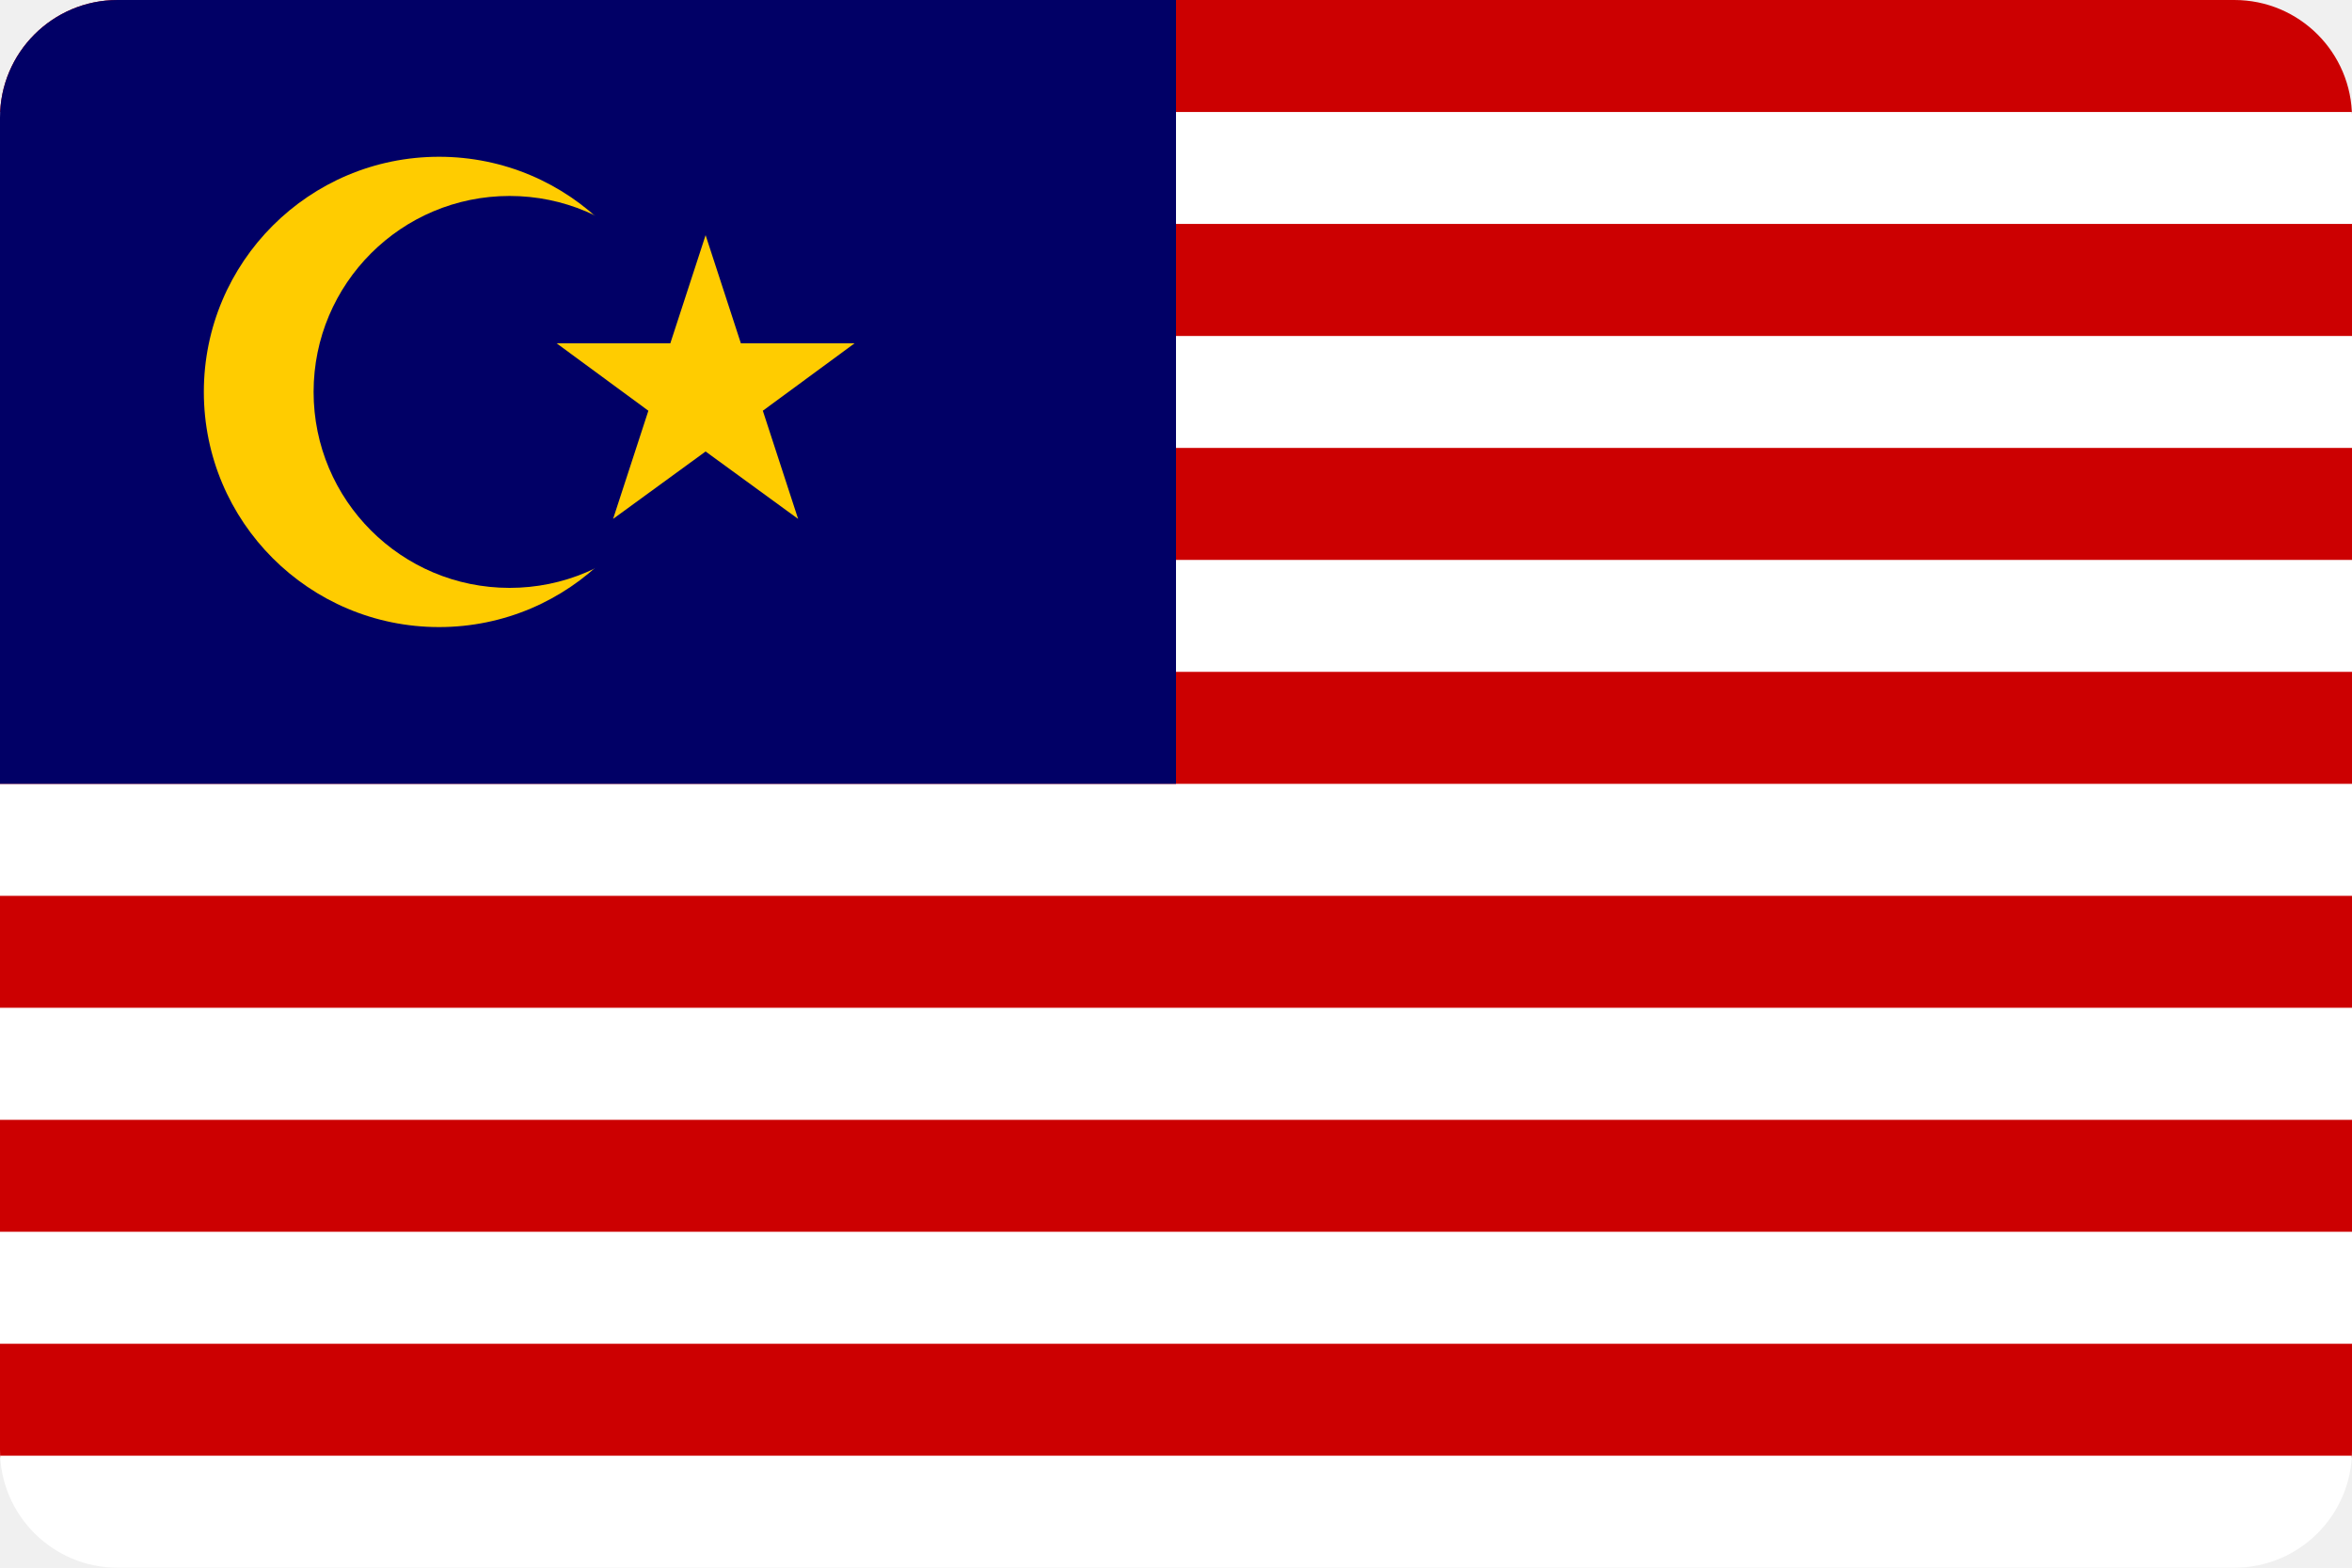
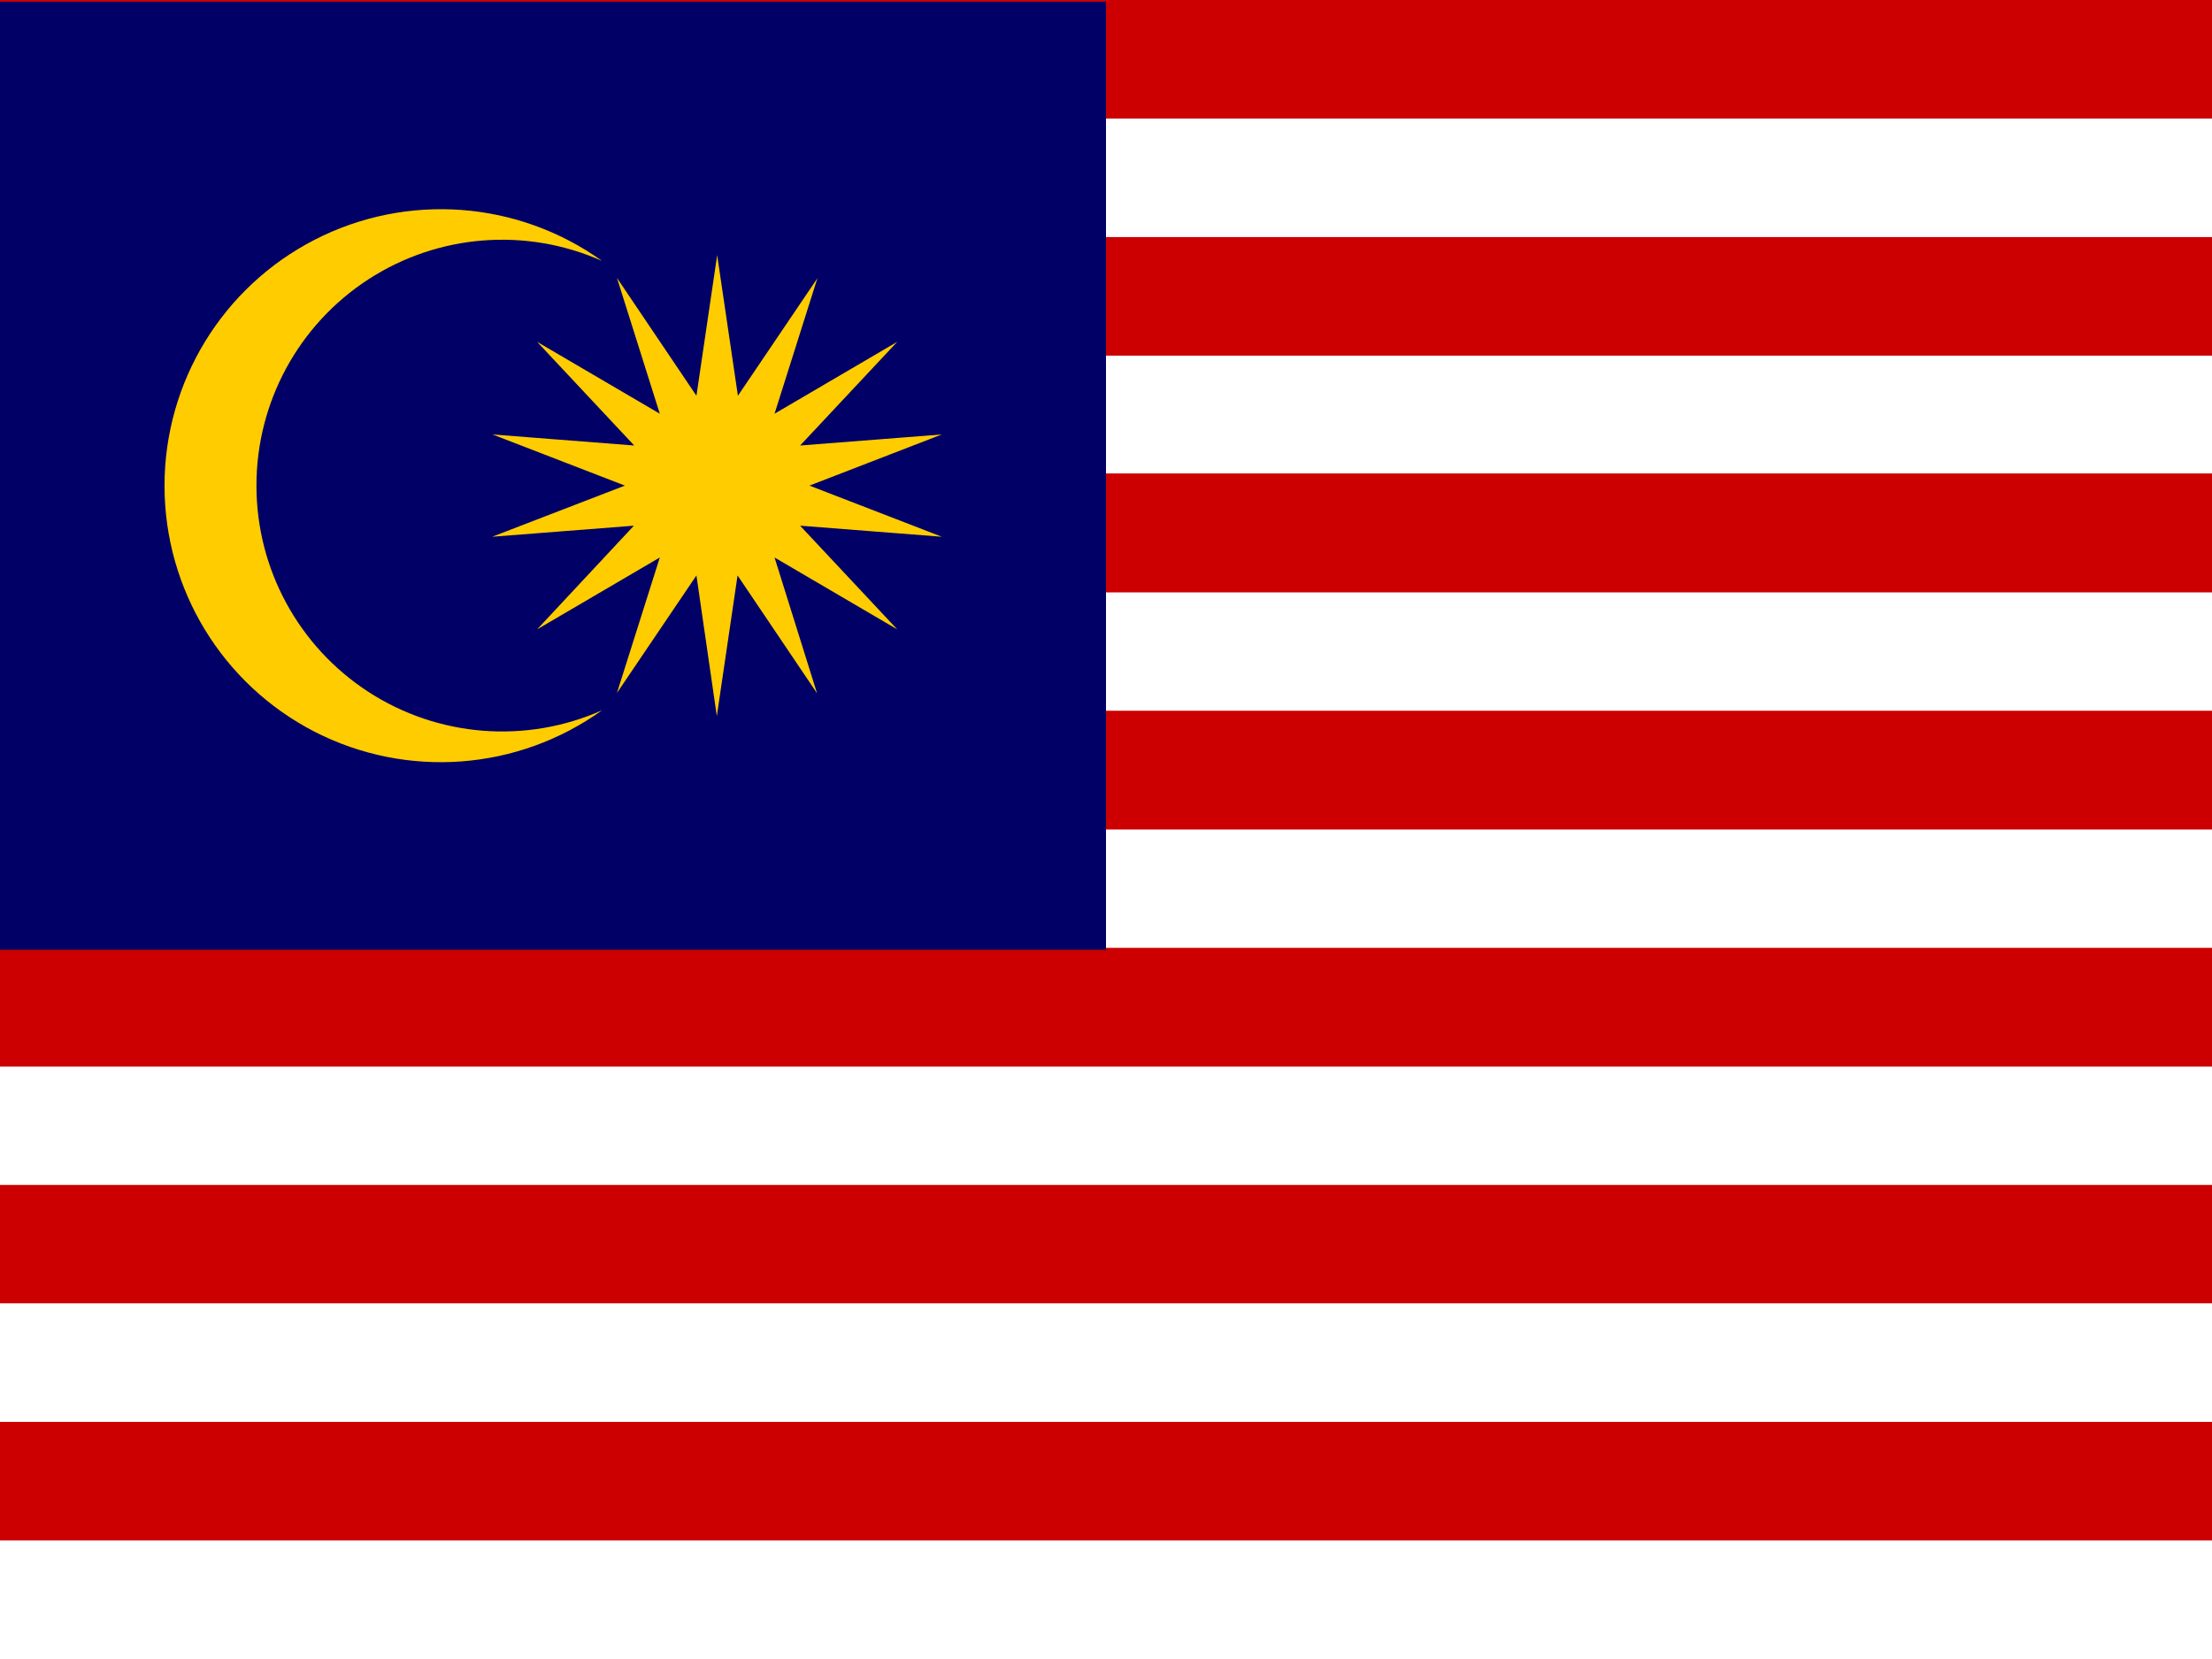
- <svg xmlns="http://www.w3.org/2000/svg" viewBox="0 0 30 20" width="30" height="20" role="img">
-   <clipPath id="c">
-     <rect width="30" height="20" rx="1.5" />
-   </clipPath>
-   <g clip-path="url(#c)">
-     <rect x="0" y="0.0" width="30" height="1.449" fill="#cc0001" />
-     <rect x="0" y="1.429" width="30" height="1.449" fill="#fff" />
-     <rect x="0" y="2.857" width="30" height="1.449" fill="#cc0001" />
-     <rect x="0" y="4.286" width="30" height="1.449" fill="#fff" />
-     <rect x="0" y="5.714" width="30" height="1.449" fill="#cc0001" />
-     <rect x="0" y="7.143" width="30" height="1.449" fill="#fff" />
-     <rect x="0" y="8.571" width="30" height="1.449" fill="#cc0001" />
-     <rect x="0" y="10.0" width="30" height="1.449" fill="#fff" />
-     <rect x="0" y="11.429" width="30" height="1.449" fill="#cc0001" />
-     <rect x="0" y="12.857" width="30" height="1.449" fill="#fff" />
-     <rect x="0" y="14.286" width="30" height="1.449" fill="#cc0001" />
-     <rect x="0" y="15.714" width="30" height="1.449" fill="#fff" />
-     <rect x="0" y="17.143" width="30" height="1.449" fill="#cc0001" />
-     <rect x="0" y="18.571" width="30" height="1.449" fill="#fff" />
-     <rect x="0" y="0" width="15" height="10.0" fill="#010066" />
-     <circle cx="5.6" cy="5" r="3" fill="#fc0" />
-     <circle cx="6.5" cy="5" r="2.5" fill="#010066" />
-     <polygon points="9.00,3.00 9.45,4.38 10.90,4.38 9.73,5.24 10.18,6.62 9.00,5.76 7.82,6.62 8.27,5.24 7.10,4.38 8.55,4.38" fill="#fc0" />
+ <svg xmlns="http://www.w3.org/2000/svg" id="flag-icons-my" viewBox="0 0 640 480">
+   <g clip-path="url(#my-a)">
+     <path fill="#C00" d="M0 0h640v480H0z" />
+     <path fill="#C00" d="M0 0h640v34.3H0z" />
+     <path fill="#fff" d="M0 34.3h640v34.3H0z" />
+     <path fill="#C00" d="M0 68.6h640v34.3H0z" />
+     <path fill="#fff" d="M0 102.9h640V137H0z" />
+     <path fill="#C00" d="M0 137.1h640v34.3H0z" />
+     <path fill="#fff" d="M0 171.4h640v34.3H0z" />
+     <path fill="#C00" d="M0 205.7h640V240H0z" />
+     <path fill="#fff" d="M0 240h640v34.3H0z" />
+     <path fill="#C00" d="M0 274.3h640v34.3H0z" />
+     <path fill="#fff" d="M0 308.6h640v34.3H0z" />
+     <path fill="#C00" d="M0 342.9h640V377H0z" />
+     <path fill="#fff" d="M0 377.1h640v34.3H0z" />
+     <path fill="#C00" d="M0 411.4h640v34.3H0z" />
+     <path fill="#fff" d="M0 445.7h640V480H0z" />
+     <path fill="#006" d="M0 .5h320v274.3H0z" />
+     <path fill="#FC0" d="m207.5 73.8 6 40.7 23-34-12.4 39.2 35.5-20.8-28.1 30 41-3.2-38.3 14.8 38.3 14.8-41-3.2 28.1 30-35.5-20.8 12.3 39.3-23-34.1-6 40.7-5.9-40.7-23 34 12.4-39.2-35.5 20.8 28-30-41 3.2 38.4-14.8-38.3-14.8 41 3.2-28.1-30 35.5 20.8-12.4-39.3 23 34.1zm-33.3 1.7a71.1 71.1 0 0 0-100 65 71.1 71.1 0 0 0 100 65 80 80 0 0 1-83.2 6.2 80 80 0 0 1-43.4-71.2 80 80 0 0 1 126.6-65" />
  </g>
+   <defs>
+     <clipPath id="my-a">
+       <path fill="#fff" d="M0 0h640v480H0z" />
+     </clipPath>
+   </defs>
</svg>
